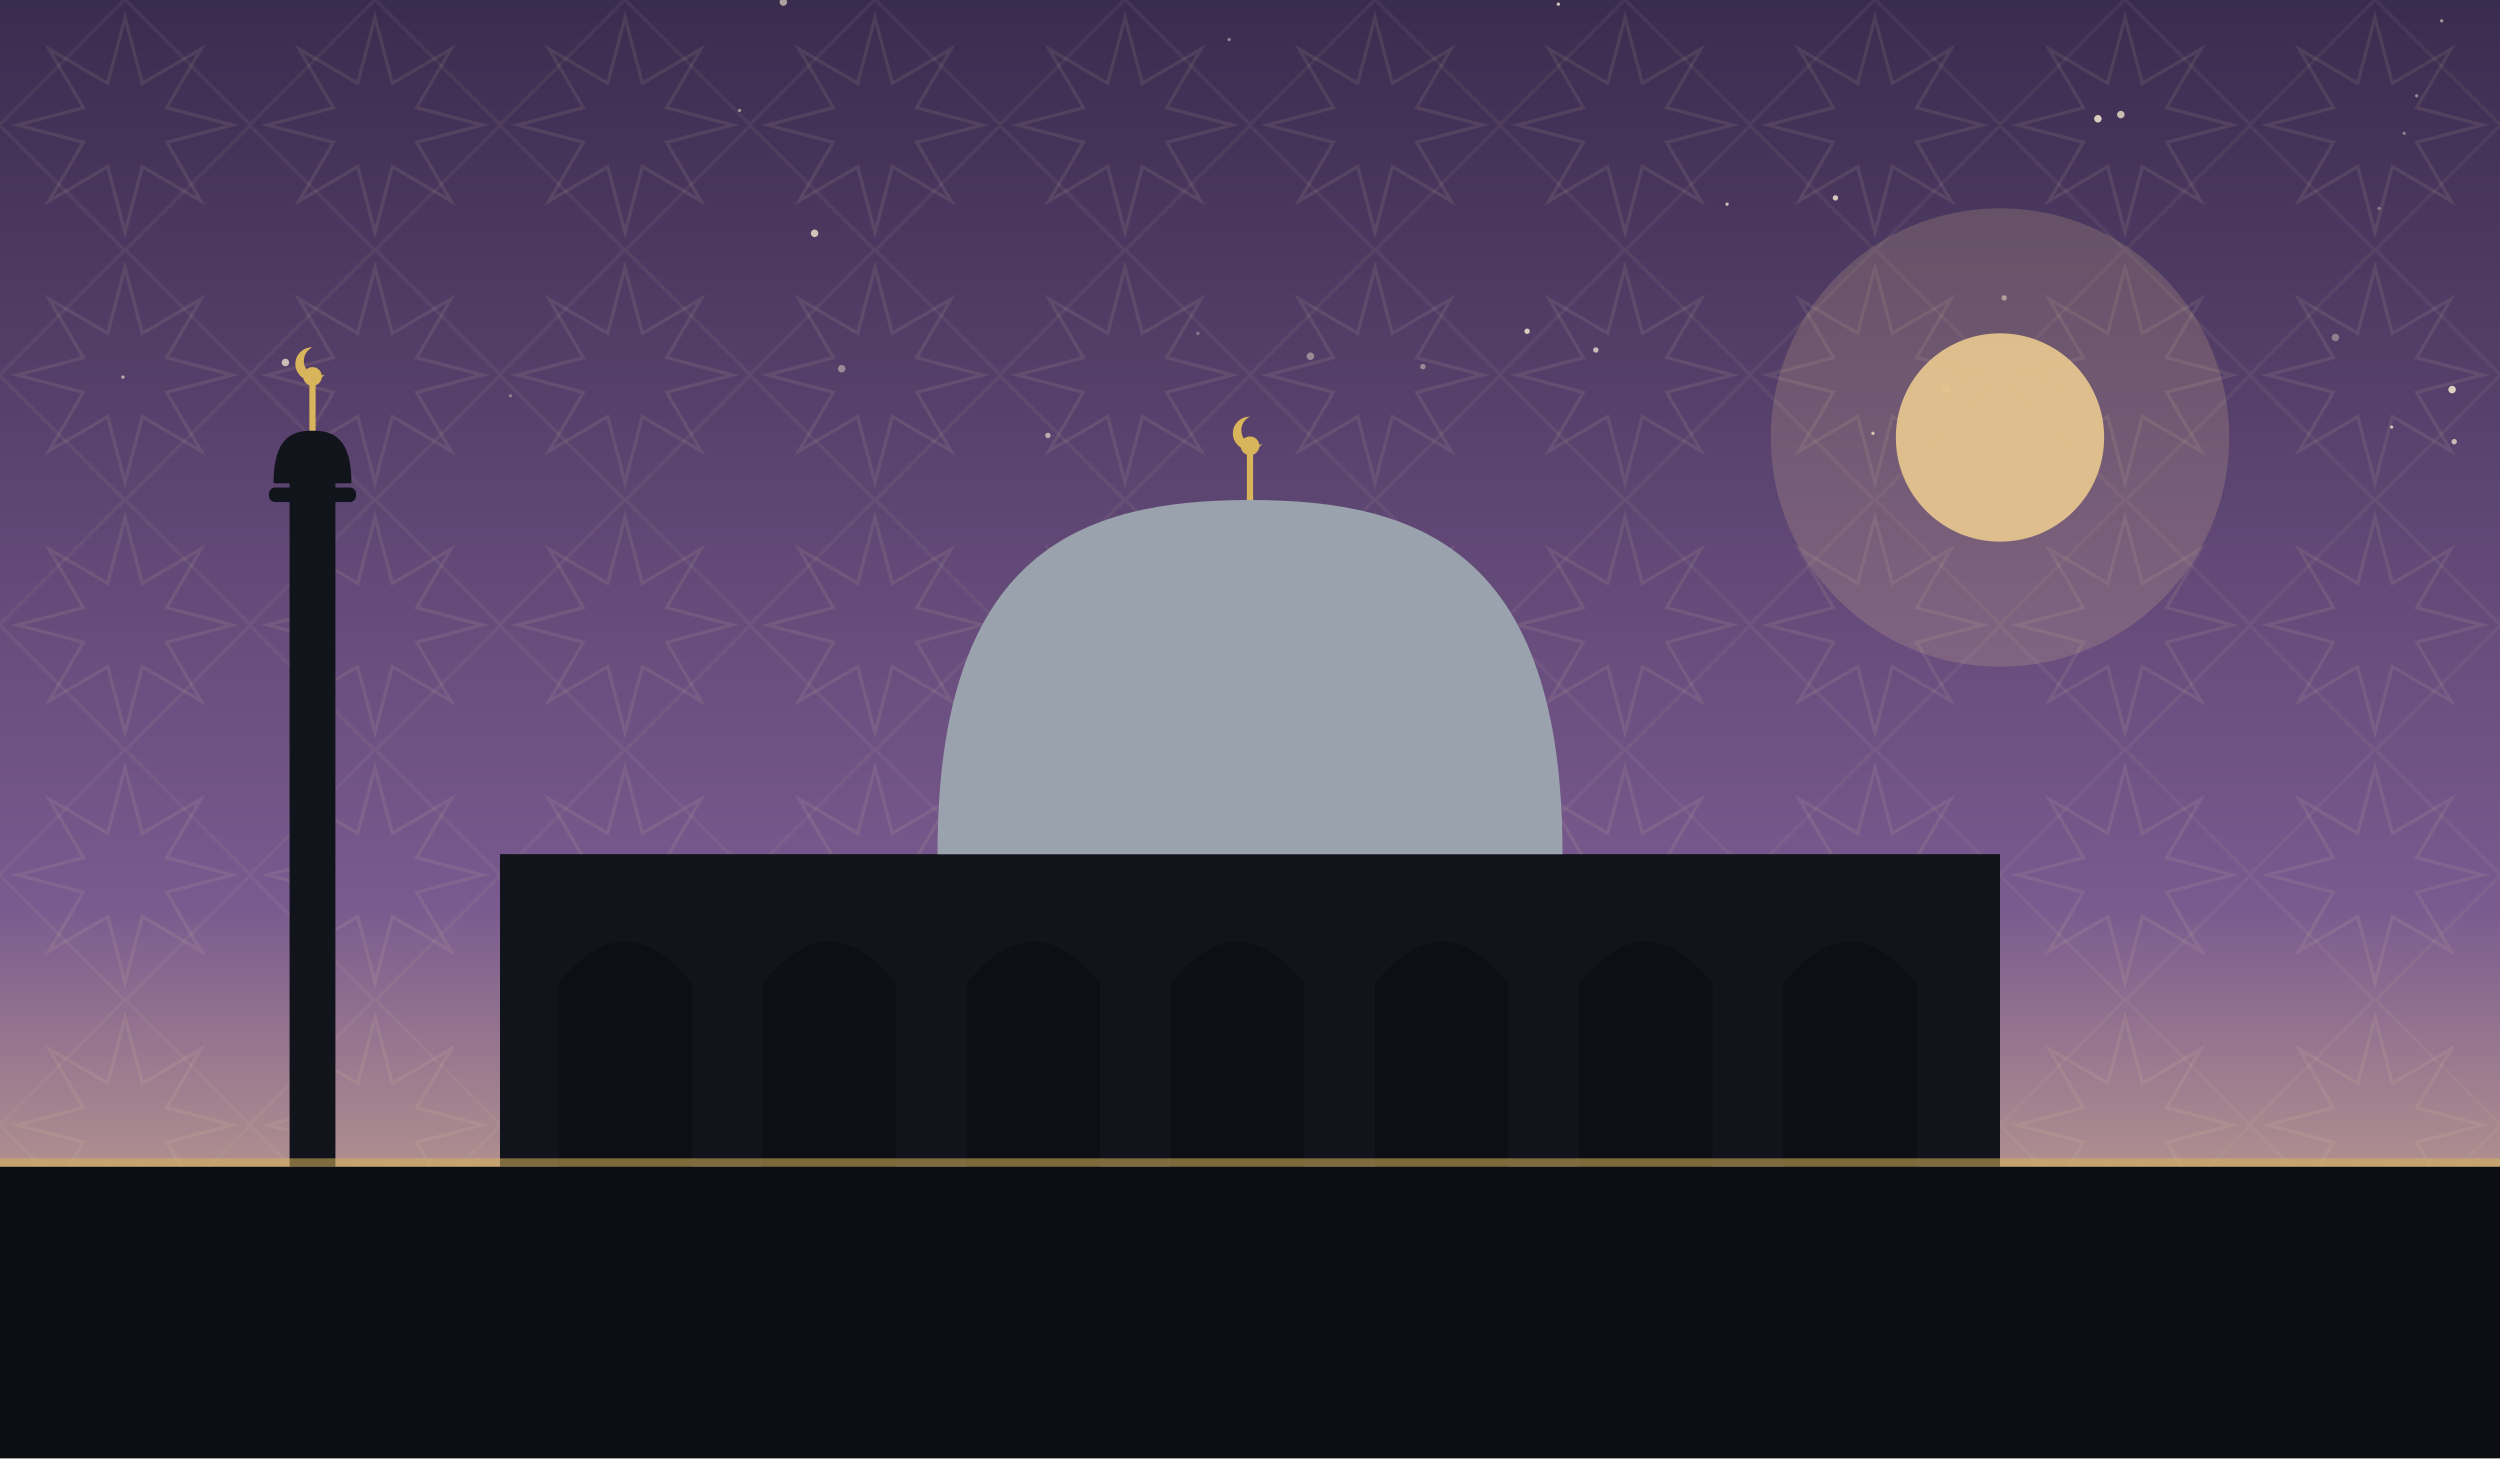
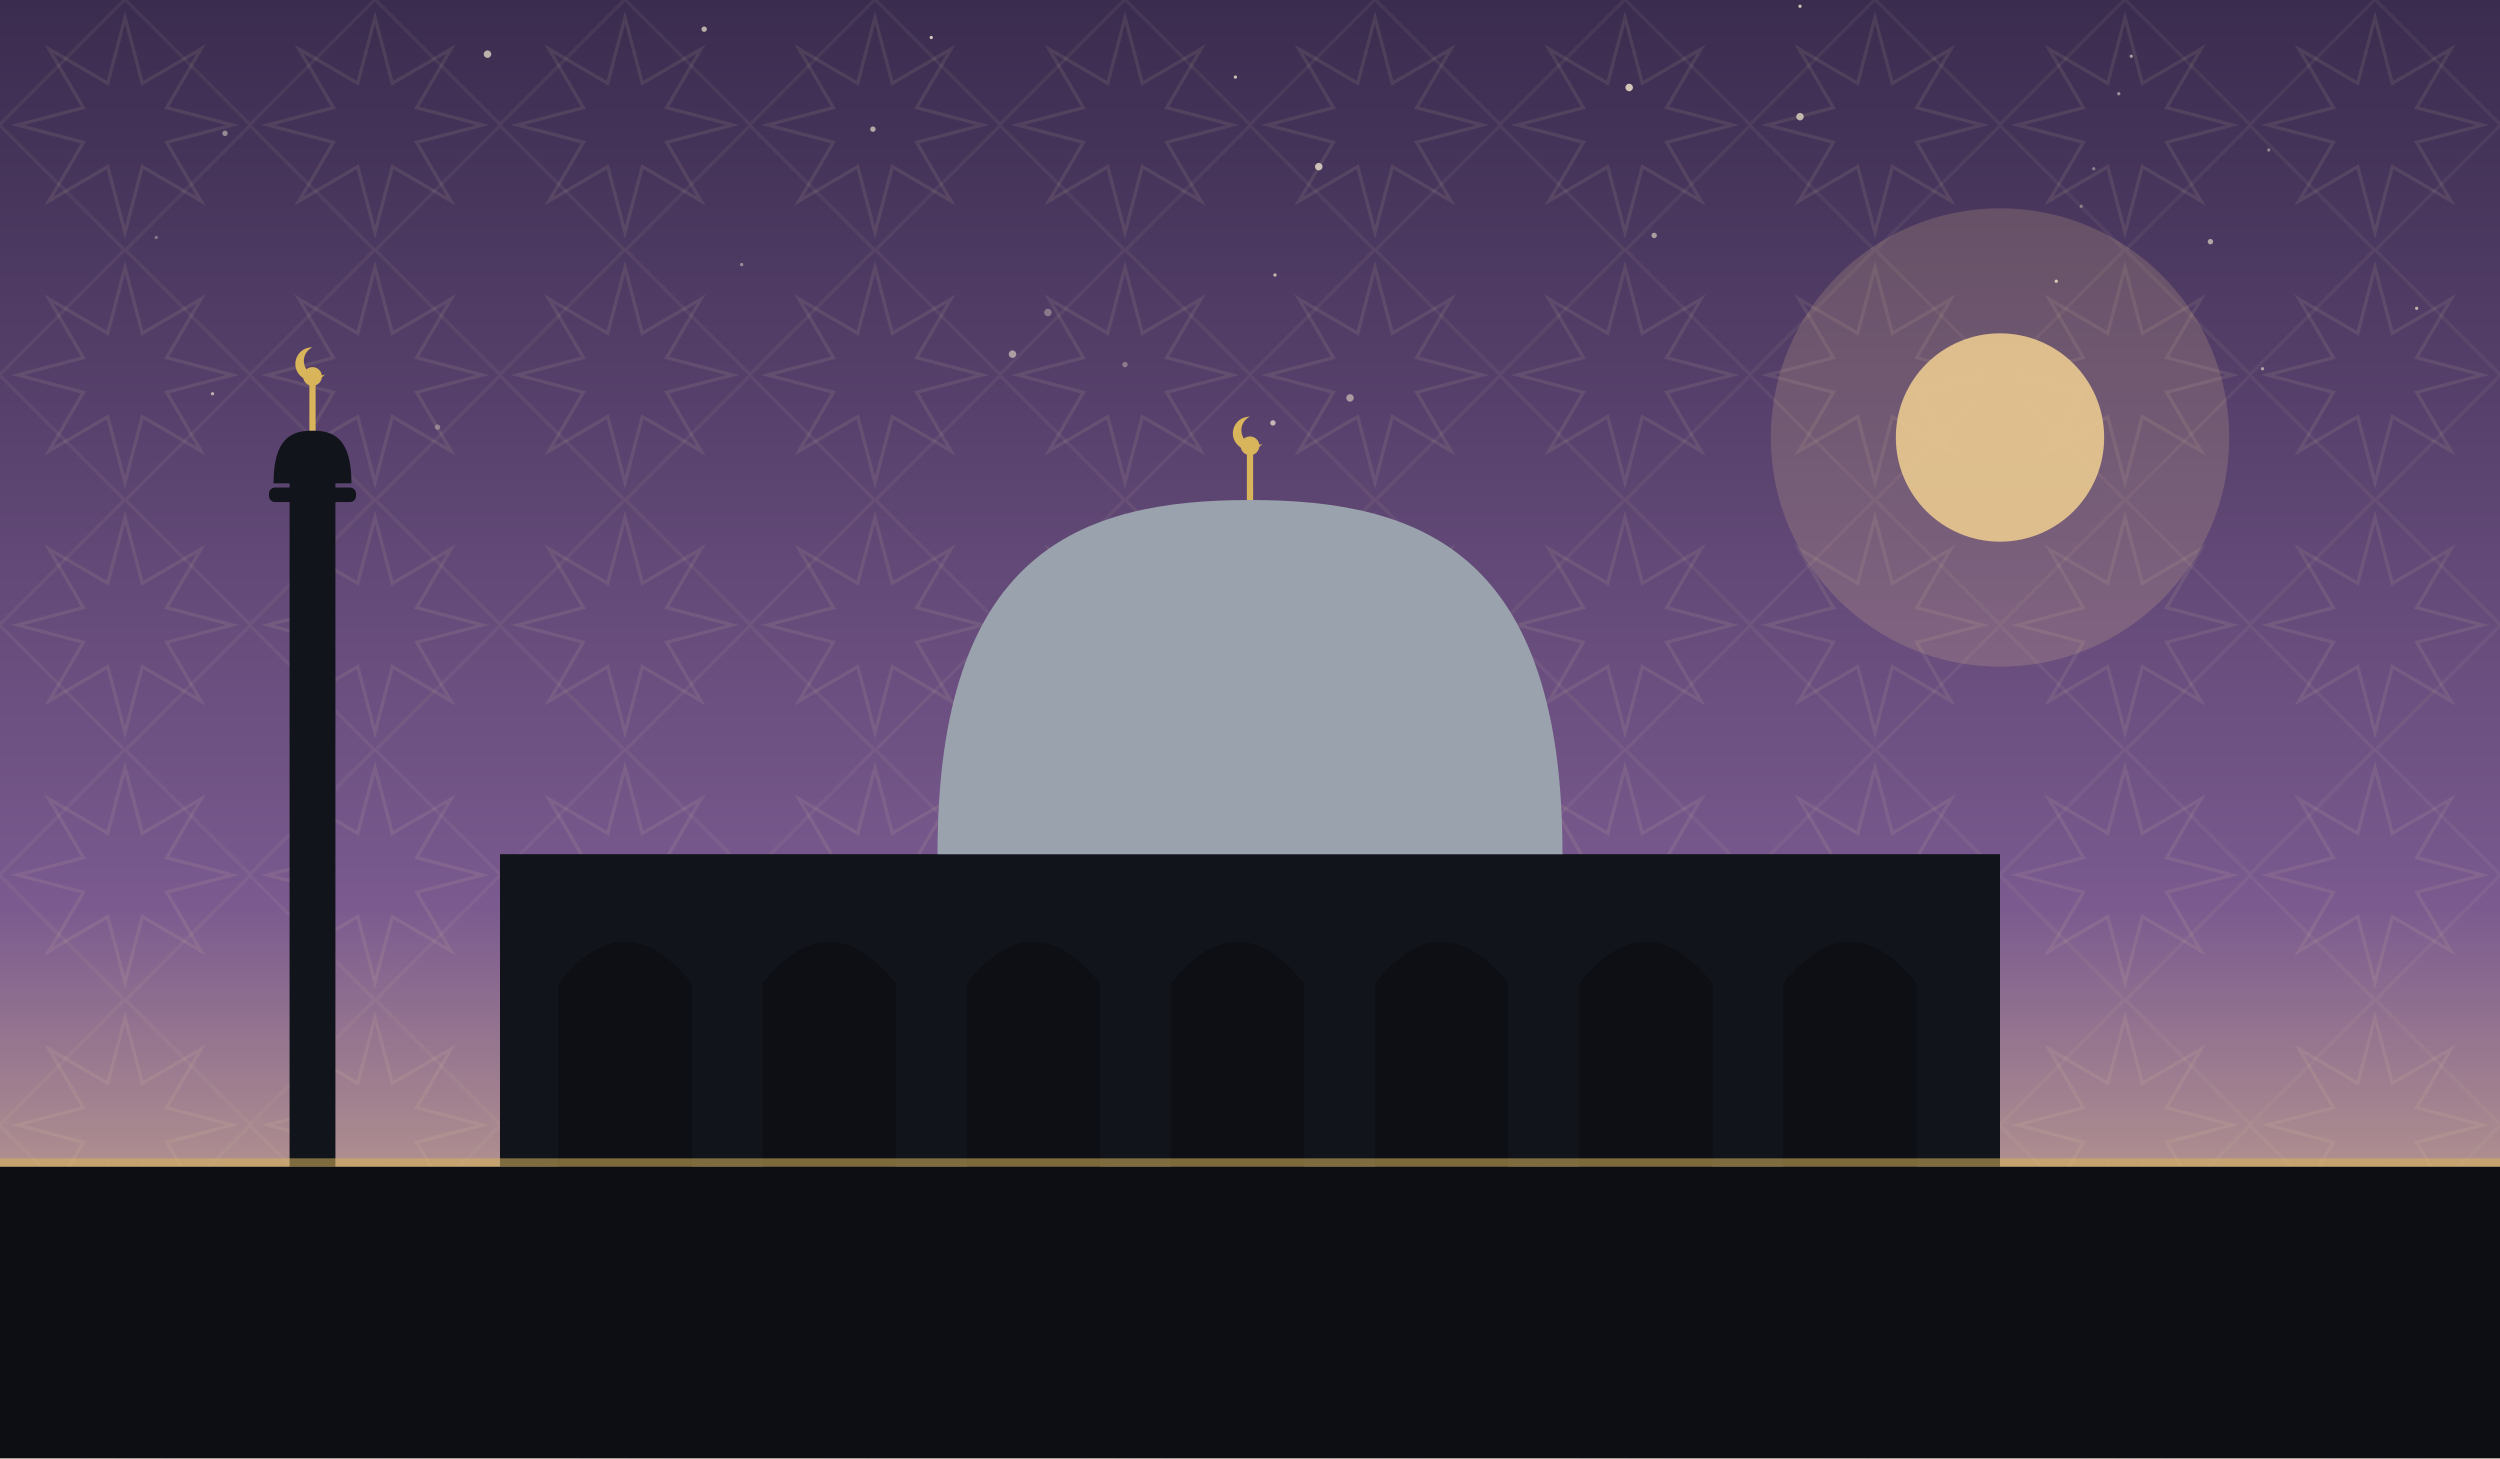
<svg xmlns="http://www.w3.org/2000/svg" viewBox="0 0 1200 700" role="img">
  <defs>
    <linearGradient id="sky" x1="0" y1="0" x2="0" y2="1">
      <stop offset="0" stop-color="#3a2c4f" />
      <stop offset="0.62" stop-color="#7a5a8f" />
      <stop offset="1" stop-color="#e9c98f" />
    </linearGradient>
    <pattern id="g1" width="120" height="120" patternUnits="userSpaceOnUse">
      <polygon points="111.6,60.0 80.0,68.3 96.5,96.5 68.3,80.0 60.0,111.6 51.7,80.0 23.5,96.5 40.0,68.3 8.4,60.0 40.0,51.7 23.5,23.5 51.7,40.0 60.0,8.4 68.3,40.0 96.5,23.5 80.0,51.7" fill="none" stroke="#e8d9a8" stroke-width="1.6" opacity="0.1" />
      <rect x="17.4" y="17.4" width="85.2" height="85.2" fill="none" stroke="#e8d9a8" stroke-width="1.6" opacity="0.07" transform="rotate(45 60.0 60.0)" />
    </pattern>
  </defs>
  <rect width="1200" height="700" fill="url(#sky)" />
  <rect width="1200" height="700" fill="url(#g1)" />
-   <circle cx="1177" cy="187" r="1.8" fill="#f7ecd2" opacity="0.84" />
-   <circle cx="899" cy="208" r="0.8" fill="#f7ecd2" opacity="0.77" />
-   <circle cx="1142" cy="100" r="0.8" fill="#f7ecd2" opacity="0.35" />
-   <circle cx="1018" cy="55" r="1.8" fill="#f7ecd2" opacity="0.75" />
-   <circle cx="503" cy="209" r="1.3" fill="#f7ecd2" opacity="0.62" />
-   <circle cx="245" cy="190" r="0.8" fill="#f7ecd2" opacity="0.35" />
-   <circle cx="748" cy="2" r="0.8" fill="#f7ecd2" opacity="0.81" />
-   <circle cx="404" cy="177" r="1.8" fill="#f7ecd2" opacity="0.43" />
-   <circle cx="629" cy="171" r="1.8" fill="#f7ecd2" opacity="0.44" />
-   <circle cx="391" cy="112" r="1.8" fill="#f7ecd2" opacity="0.77" />
-   <circle cx="1154" cy="64" r="0.8" fill="#f7ecd2" opacity="0.41" />
-   <circle cx="590" cy="19" r="0.8" fill="#f7ecd2" opacity="0.45" />
-   <circle cx="355" cy="53" r="0.8" fill="#f7ecd2" opacity="0.50" />
-   <circle cx="137" cy="174" r="1.8" fill="#f7ecd2" opacity="0.73" />
-   <circle cx="1160" cy="46" r="0.8" fill="#f7ecd2" opacity="0.45" />
-   <circle cx="376" cy="1" r="1.8" fill="#f7ecd2" opacity="0.61" />
-   <circle cx="881" cy="95" r="1.3" fill="#f7ecd2" opacity="0.80" />
-   <circle cx="683" cy="176" r="1.3" fill="#f7ecd2" opacity="0.43" />
-   <circle cx="766" cy="168" r="1.3" fill="#f7ecd2" opacity="0.73" />
-   <circle cx="962" cy="143" r="1.3" fill="#f7ecd2" opacity="0.51" />
-   <circle cx="1007" cy="57" r="1.8" fill="#f7ecd2" opacity="0.84" />
-   <circle cx="829" cy="98" r="0.8" fill="#f7ecd2" opacity="0.77" />
-   <circle cx="1172" cy="10" r="0.8" fill="#f7ecd2" opacity="0.55" />
-   <circle cx="1148" cy="205" r="0.8" fill="#f7ecd2" opacity="0.75" />
-   <circle cx="733" cy="159" r="1.3" fill="#f7ecd2" opacity="0.82" />
-   <circle cx="575" cy="160" r="0.8" fill="#f7ecd2" opacity="0.35" />
-   <circle cx="1178" cy="212" r="1.3" fill="#f7ecd2" opacity="0.71" />
-   <circle cx="934" cy="187" r="1.8" fill="#f7ecd2" opacity="0.43" />
-   <circle cx="59" cy="181" r="0.8" fill="#f7ecd2" opacity="0.64" />
-   <circle cx="1121" cy="162" r="1.8" fill="#f7ecd2" opacity="0.37" />
+   <circle cx="782" cy="42" r="1.8" fill="#f7ecd2" opacity="0.79" />
+   <circle cx="864" cy="3" r="0.8" fill="#f7ecd2" opacity="0.77" />
+   <circle cx="987" cy="135" r="0.8" fill="#f7ecd2" opacity="0.80" />
+   <circle cx="503" cy="150" r="1.8" fill="#f7ecd2" opacity="0.35" />
+   <circle cx="108" cy="64" r="1.3" fill="#f7ecd2" opacity="0.47" />
+   <circle cx="210" cy="205" r="1.3" fill="#f7ecd2" opacity="0.35" />
+   <circle cx="593" cy="37" r="0.8" fill="#f7ecd2" opacity="0.76" />
+   <circle cx="1089" cy="72" r="0.8" fill="#f7ecd2" opacity="0.43" />
+   <circle cx="234" cy="26" r="1.8" fill="#f7ecd2" opacity="0.69" />
+   <circle cx="356" cy="127" r="0.8" fill="#f7ecd2" opacity="0.47" />
+   <circle cx="999" cy="99" r="0.8" fill="#f7ecd2" opacity="0.36" />
+   <circle cx="75" cy="114" r="0.8" fill="#f7ecd2" opacity="0.35" />
+   <circle cx="1160" cy="148" r="0.8" fill="#f7ecd2" opacity="0.65" />
+   <circle cx="102" cy="189" r="0.8" fill="#f7ecd2" opacity="0.63" />
+   <circle cx="1005" cy="81" r="0.8" fill="#f7ecd2" opacity="0.40" />
+   <circle cx="1061" cy="116" r="1.3" fill="#f7ecd2" opacity="0.61" />
+   <circle cx="486" cy="170" r="1.8" fill="#f7ecd2" opacity="0.55" />
+   <circle cx="648" cy="191" r="1.8" fill="#f7ecd2" opacity="0.53" />
+   <circle cx="611" cy="203" r="1.3" fill="#f7ecd2" opacity="0.68" />
+   <circle cx="447" cy="18" r="0.8" fill="#f7ecd2" opacity="0.81" />
+   <circle cx="612" cy="132" r="0.8" fill="#f7ecd2" opacity="0.69" />
+   <circle cx="794" cy="113" r="1.3" fill="#f7ecd2" opacity="0.57" />
+   <circle cx="1017" cy="45" r="0.8" fill="#f7ecd2" opacity="0.50" />
+   <circle cx="633" cy="80" r="1.8" fill="#f7ecd2" opacity="0.75" />
+   <circle cx="338" cy="14" r="1.3" fill="#f7ecd2" opacity="0.67" />
+   <circle cx="540" cy="175" r="1.3" fill="#f7ecd2" opacity="0.35" />
+   <circle cx="1023" cy="27" r="0.8" fill="#f7ecd2" opacity="0.56" />
+   <circle cx="419" cy="62" r="1.3" fill="#f7ecd2" opacity="0.63" />
+   <circle cx="864" cy="56" r="1.8" fill="#f7ecd2" opacity="0.69" />
+   <circle cx="1086" cy="177" r="0.8" fill="#f7ecd2" opacity="0.57" />
  <circle cx="960" cy="210" r="110" fill="#e9c98f" opacity="0.18" />
  <circle cx="960" cy="210" r="50" fill="#e9c98f" opacity="0.9" />
  <rect x="240" y="410" width="720" height="150" fill="#12141c" />
  <path d="M 268 560 L 268 472 Q 300 432 332 472 L 332 560 Z" fill="#0c0e14" opacity="0.9" />
  <path d="M 366 560 L 366 472 Q 398 432 430 472 L 430 560 Z" fill="#0c0e14" opacity="0.9" />
  <path d="M 464 560 L 464 472 Q 496 432 528 472 L 528 560 Z" fill="#0c0e14" opacity="0.9" />
  <path d="M 562 560 L 562 472 Q 594 432 626 472 L 626 560 Z" fill="#0c0e14" opacity="0.9" />
  <path d="M 660 560 L 660 472 Q 692 432 724 472 L 724 560 Z" fill="#0c0e14" opacity="0.9" />
  <path d="M 758 560 L 758 472 Q 790 432 822 472 L 822 560 Z" fill="#0c0e14" opacity="0.9" />
  <path d="M 856 560 L 856 472 Q 888 432 920 472 L 920 560 Z" fill="#0c0e14" opacity="0.9" />
  <path d="M 450 410 C 450 265.5, 517.5 240, 600 240 C 682.5 240, 750 265.5, 750 410 Z" fill="#9aa3ad" />
  <line x1="600" y1="240" x2="600" y2="218" stroke="#d8b45a" stroke-width="3" />
  <circle cx="600" cy="214" r="4.5" fill="#d8b45a" />
  <path d="M 600 200 a 8 8 0 1 0 6 13 a 6.4 6.4 0 1 1 -6 -13 Z" fill="#d8b45a" />
  <rect x="139.0" y="230" width="22" height="330" fill="#12141c" />
  <rect x="129.1" y="234" width="41.8" height="7" rx="3" fill="#12141c" />
  <path d="M 131.3 232 C 131.3 210.495, 139.715 206.7, 150 206.7 C 160.285 206.7, 168.7 210.495, 168.7 232 Z" fill="#12141c" />
  <line x1="150" y1="206.7" x2="150" y2="184.7" stroke="#d8b45a" stroke-width="3" />
  <circle cx="150" cy="180.7" r="4.5" fill="#d8b45a" />
  <path d="M 150 166.7 a 8 8 0 1 0 6 13 a 6.4 6.4 0 1 1 -6 -13 Z" fill="#d8b45a" />
  <rect x="0" y="560" width="1200" height="140" fill="#0c0e14" />
  <rect x="0" y="556" width="1200" height="4" fill="#d8b45a" opacity="0.55" />
</svg>
